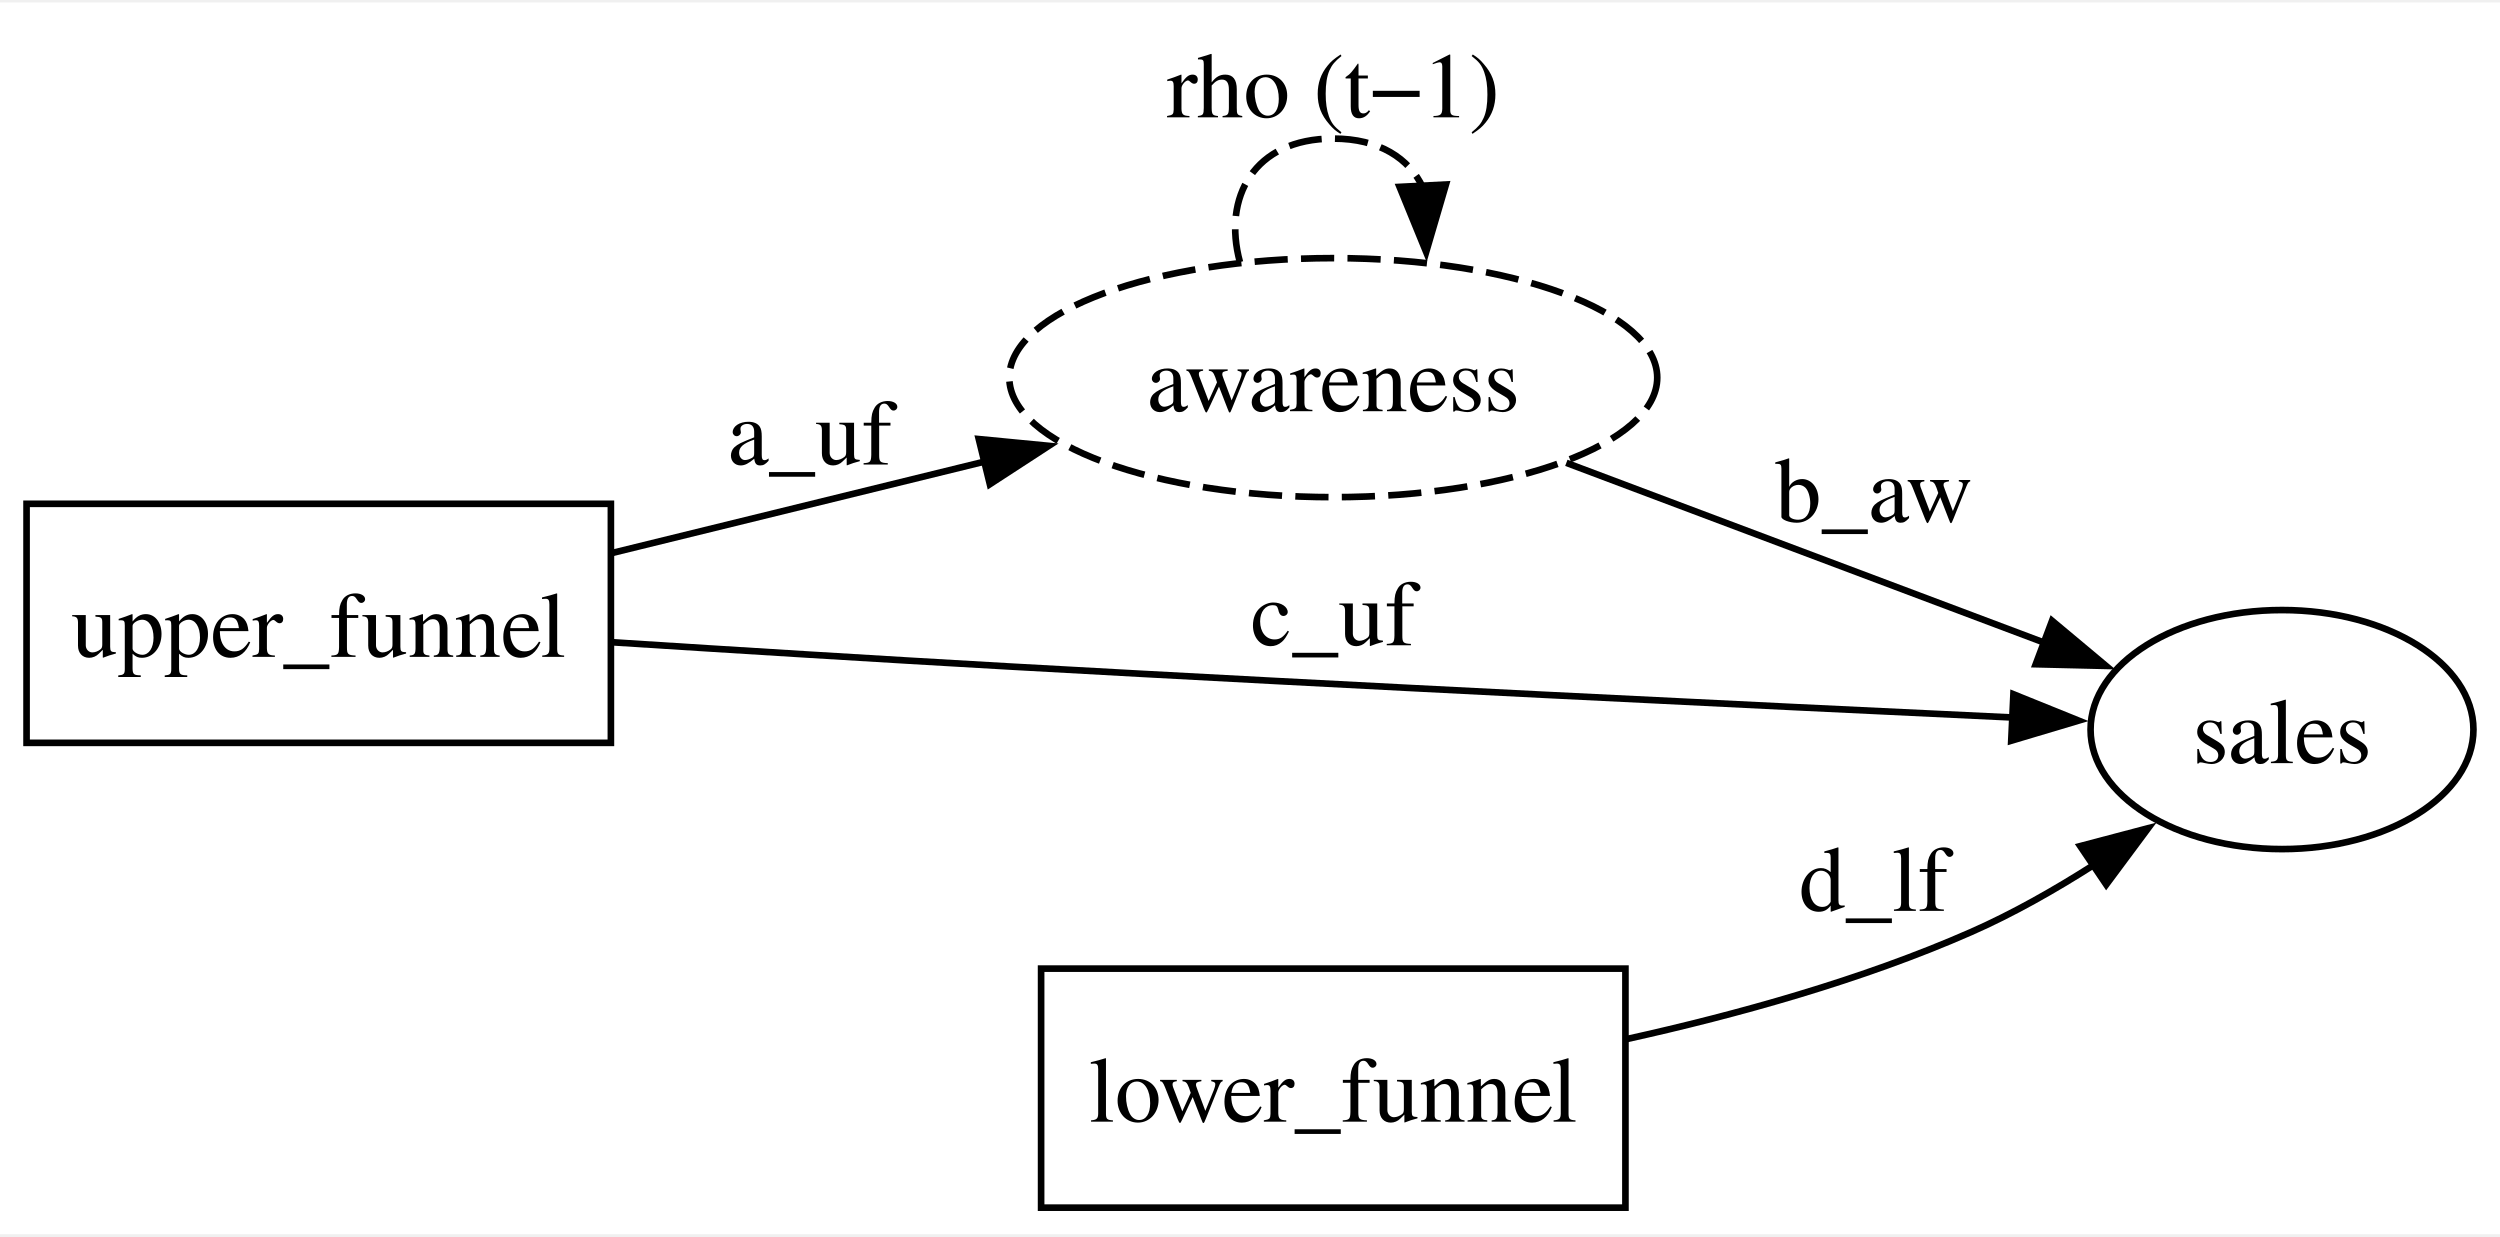
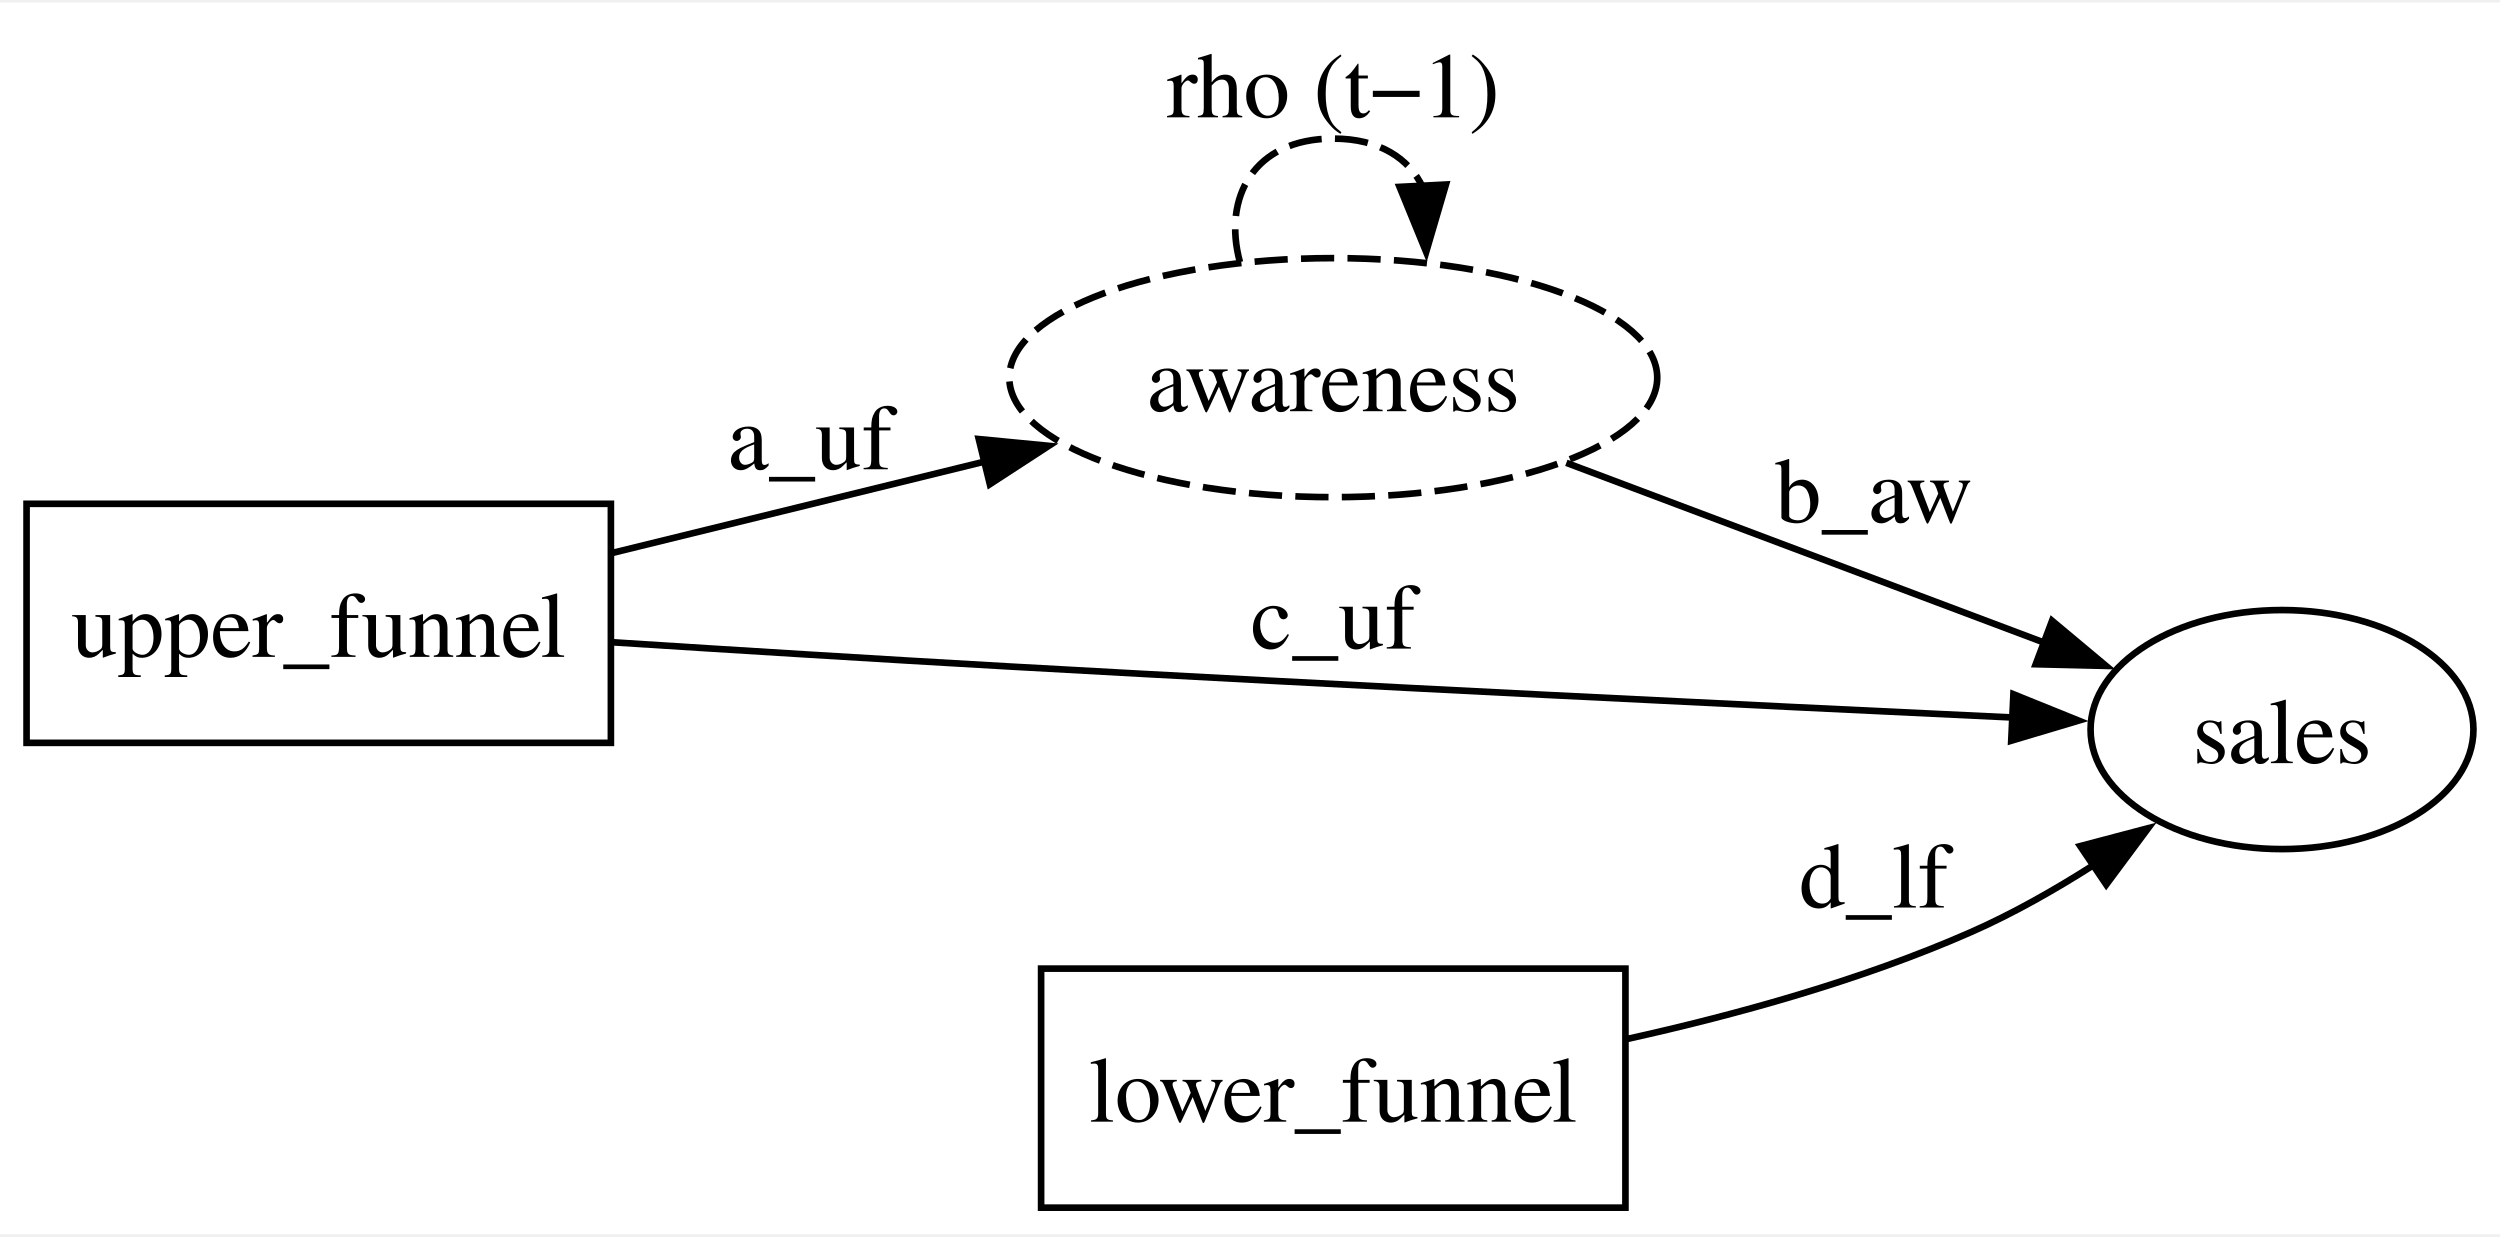
<svg xmlns="http://www.w3.org/2000/svg" width="376pt" height="186pt" viewBox="0.00 0.00 376.50 185.50">
  <g id="graph0" class="graph" transform="scale(1 1) rotate(0) translate(4 181.5)">
    <polygon fill="white" stroke="none" points="-4,4 -4,-181.5 372.5,-181.5 372.5,4 -4,4" />
    <g id="node1" class="node">
      <polygon fill="none" stroke="black" points="88,-106 0,-106 0,-70 88,-70 88,-106" />
      <text text-anchor="middle" x="44" y="-82.95" font-family="Times,serif" font-size="14.00">upper_funnel</text>
    </g>
    <g id="node3" class="node">
      <ellipse fill="none" stroke="black" stroke-dasharray="5,2" cx="196.79" cy="-125" rx="48.79" ry="18" />
      <text text-anchor="middle" x="196.79" y="-119.95" font-family="Times,serif" font-size="14.00">awareness</text>
    </g>
    <g id="edge1" class="edge">
      <path fill="none" stroke="black" d="M88.21,-98.6C105.72,-102.9 126.09,-107.9 144.36,-112.38" />
      <polygon fill="black" stroke="black" points="143.4,-115.75 153.95,-114.73 145.07,-108.95 143.4,-115.75" />
-       <text text-anchor="middle" x="118" y="-111.92" font-family="Times,serif" font-size="14.00">a_uf</text>
+       <text text-anchor="middle" x="118" y="-111.2" font-family="Times,serif" font-size="14.00">a_uf</text>
    </g>
    <g id="node4" class="node">
      <ellipse fill="none" stroke="black" cx="339.67" cy="-72" rx="28.83" ry="18" />
      <text text-anchor="middle" x="339.67" y="-66.95" font-family="Times,serif" font-size="14.00">sales</text>
    </g>
    <g id="edge4" class="edge">
      <path fill="none" stroke="black" d="M88.34,-85.14C106.74,-83.96 128.41,-82.61 148,-81.5 200.22,-78.55 260.5,-75.63 299.07,-73.82" />
      <polygon fill="black" stroke="black" points="299.22,-77.32 309.04,-73.35 298.89,-70.32 299.22,-77.32" />
-       <text text-anchor="middle" x="196.79" y="-84.7" font-family="Times,serif" font-size="14.00">c_uf</text>
+       <text text-anchor="middle" x="196.79" y="-84.2" font-family="Times,serif" font-size="14.00">c_uf</text>
    </g>
    <g id="node2" class="node">
      <polygon fill="none" stroke="black" points="240.79,-36 152.79,-36 152.79,0 240.79,0 240.79,-36" />
      <text text-anchor="middle" x="196.79" y="-12.95" font-family="Times,serif" font-size="14.00">lower_funnel</text>
    </g>
    <g id="edge5" class="edge">
      <path fill="none" stroke="black" d="M240.94,-25.38C257.58,-29.06 276.5,-34.31 292.83,-41.5 299.11,-44.26 305.47,-47.87 311.37,-51.64" />
      <polygon fill="black" stroke="black" points="309.28,-54.45 319.52,-57.15 313.2,-48.65 309.28,-54.45" />
-       <text text-anchor="middle" x="278.21" y="-44.7" font-family="Times,serif" font-size="14.00">d_lf</text>
+       <text text-anchor="middle" x="278.21" y="-45.2" font-family="Times,serif" font-size="14.00">d_lf</text>
    </g>
    <g id="edge2" class="edge">
      <path fill="none" stroke="black" stroke-dasharray="5,2" d="M182.73,-142.41C180.1,-152.09 184.79,-161 196.79,-161 203.73,-161 208.23,-158.02 210.28,-153.64" />
      <polygon fill="black" stroke="black" points="213.76,-154.09 210.78,-143.92 206.77,-153.73 213.76,-154.09" />
      <text text-anchor="middle" x="196.79" y="-164.2" font-family="Times,serif" font-size="14.00">rho (t−1)</text>
    </g>
    <g id="edge3" class="edge">
      <path fill="none" stroke="black" d="M231.89,-112.17C253.77,-103.94 282.08,-93.29 304.05,-85.02" />
      <polygon fill="black" stroke="black" points="305.04,-88.39 313.17,-81.59 302.58,-81.84 305.04,-88.39" />
-       <text text-anchor="middle" x="278.21" y="-103.29" font-family="Times,serif" font-size="14.00">b_aw</text>
+       <text text-anchor="middle" x="278.21" y="-103.2" font-family="Times,serif" font-size="14.00">b_aw</text>
    </g>
  </g>
</svg>
